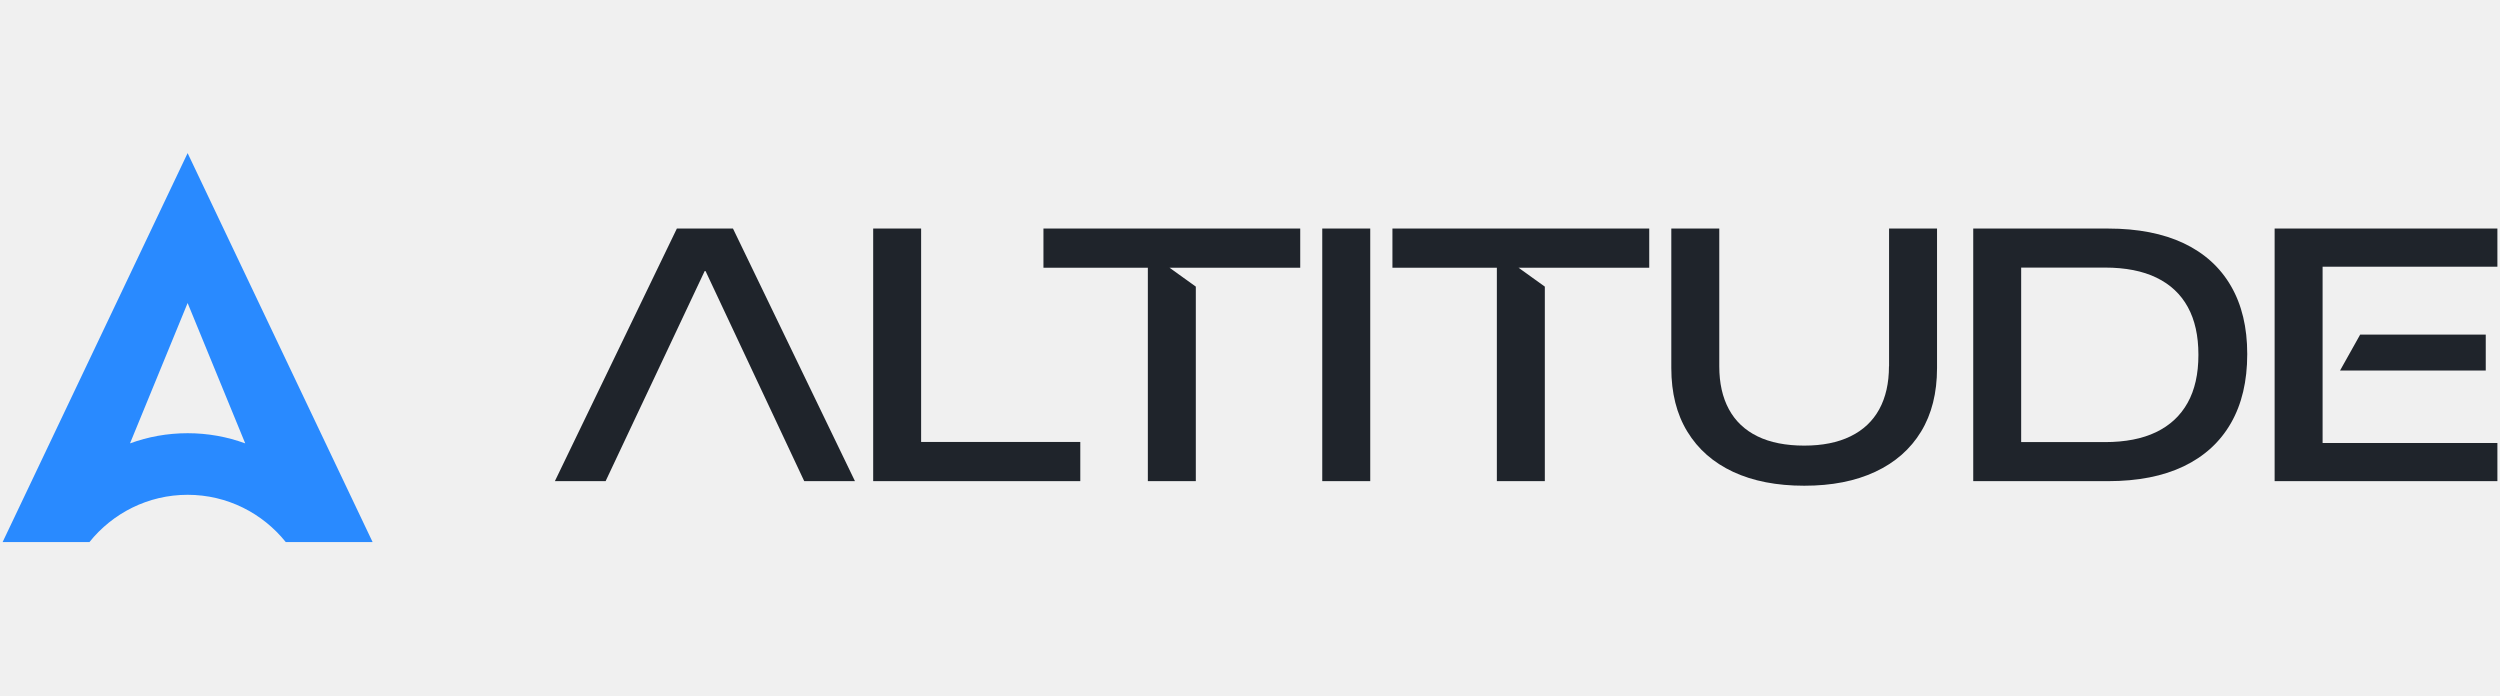
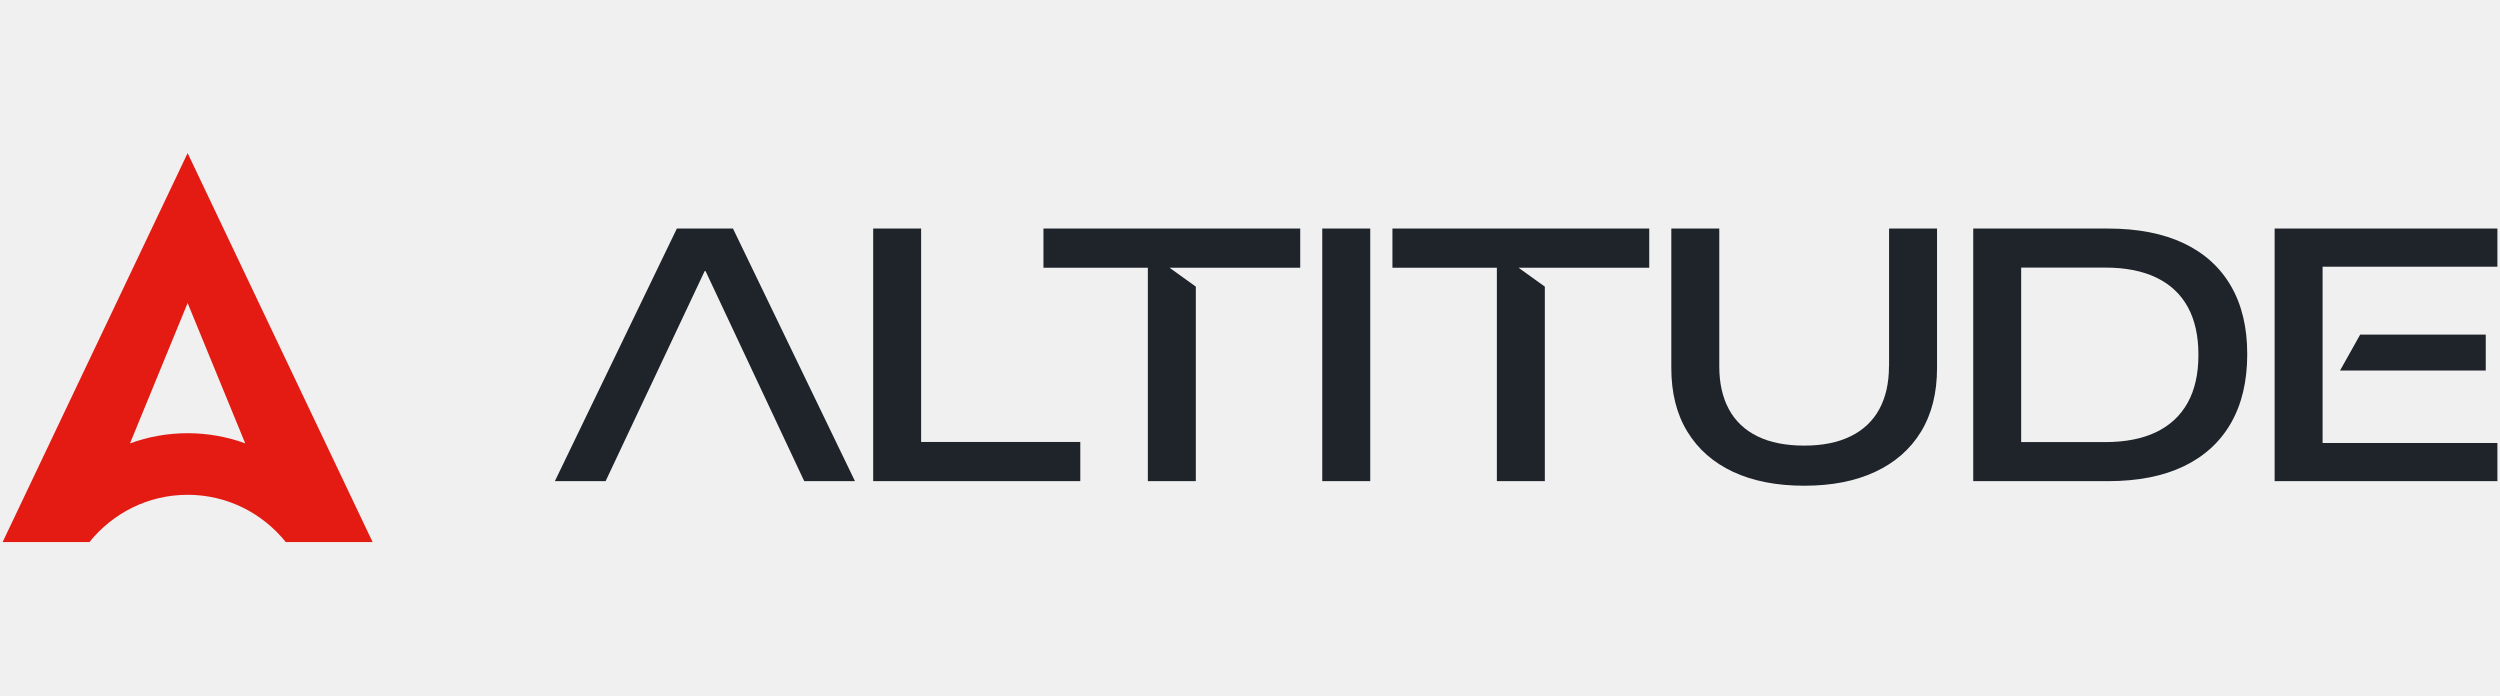
<svg xmlns="http://www.w3.org/2000/svg" width="187" height="52" viewBox="0 0 187 52" fill="none">
  <g clip-path="url(#clip0_498_2)">
-     <path d="M14.034 11.453L0.195 40.548H6.693V40.543C8.423 38.39 11.068 37.011 14.034 37.011C16.999 37.011 19.642 38.389 21.372 40.543V40.548H27.872L14.034 11.453ZM14.034 32.404C12.519 32.404 11.068 32.672 9.724 33.165L14.034 22.666L18.343 33.165C16.999 32.672 15.549 32.404 14.034 32.404Z" fill="#298AFF" />
+     <path d="M14.034 11.453L0.195 40.548H6.693V40.543C8.423 38.39 11.068 37.011 14.034 37.011C16.999 37.011 19.642 38.389 21.372 40.543V40.548H27.872L14.034 11.453ZM14.034 32.404C12.519 32.404 11.068 32.672 9.724 33.165L14.034 22.666L18.343 33.165C16.999 32.672 15.549 32.404 14.034 32.404Z" fill="#E41B12" />
    <path d="M68.9 17.094H65.314V35.989H80.806V33.058H68.9V17.094Z" fill="#1F242B" />
    <path d="M78.049 20.028H85.859V35.989H89.447V21.439L87.483 20.028H97.257V17.094H78.05V20.028H78.049Z" fill="#1F242B" />
    <path d="M104.152 20.028H111.965V35.989H115.553V21.439L113.589 20.028H123.363V17.094H104.154V20.028H104.152Z" fill="#1F242B" />
    <path d="M102.494 17.094H98.905V35.989H102.494V17.094Z" fill="#1F242B" />
    <path d="M141.295 27.4C141.295 28.658 141.052 29.728 140.568 30.615C140.083 31.5 139.365 32.176 138.418 32.637C137.471 33.101 136.315 33.332 134.955 33.332C133.594 33.332 132.402 33.101 131.46 32.637C130.516 32.176 129.802 31.5 129.323 30.615C128.842 29.73 128.602 28.658 128.602 27.4V17.094H125.014V27.532C125.014 29.39 125.412 30.978 126.217 32.291C127.018 33.605 128.161 34.605 129.643 35.297C131.125 35.986 132.895 36.332 134.959 36.332C137.023 36.332 138.782 35.986 140.269 35.291C141.754 34.597 142.897 33.597 143.695 32.286C144.491 30.978 144.89 29.393 144.89 27.535V17.094H141.302V27.4H141.296H141.295Z" fill="#1F242B" />
    <path d="M163.343 18.196C161.796 17.464 159.909 17.096 157.683 17.096H147.598V35.99H157.683C159.911 35.99 161.796 35.621 163.343 34.878C164.889 34.135 166.068 33.057 166.877 31.643C167.687 30.23 168.093 28.514 168.093 26.497V26.471C168.093 24.489 167.689 22.797 166.877 21.397C166.068 19.997 164.889 18.93 163.343 18.196ZM164.441 26.55C164.441 27.974 164.173 29.166 163.635 30.13C163.097 31.096 162.311 31.825 161.276 32.324C160.241 32.822 158.966 33.069 157.449 33.069H151.183V20.015H157.449C158.982 20.015 160.268 20.267 161.304 20.769C162.339 21.271 163.122 22.005 163.649 22.968C164.178 23.933 164.441 25.118 164.441 26.523V26.55Z" fill="#1F242B" />
    <path d="M173.73 27.714V33.136H186.805V35.989H170.142V17.094H186.805V19.95H173.73V27.714Z" fill="#1F242B" />
    <path d="M175.038 27.714H185.934V25.029H176.54L175.036 27.714H175.038Z" fill="#1F242B" />
    <path d="M54.828 17.094H50.63L41.505 35.989H45.3L47.608 31.091L48.857 28.447L52.709 20.276H52.775L56.613 28.447L57.856 31.091L60.156 35.989H63.951L54.826 17.094H54.828Z" fill="#1F242B" />
  </g>
  <defs>
    <clipPath id="clip0_498_2">
      <rect width="187" height="30" fill="white" transform="translate(0 11)" />
    </clipPath>
  </defs>
</svg>
